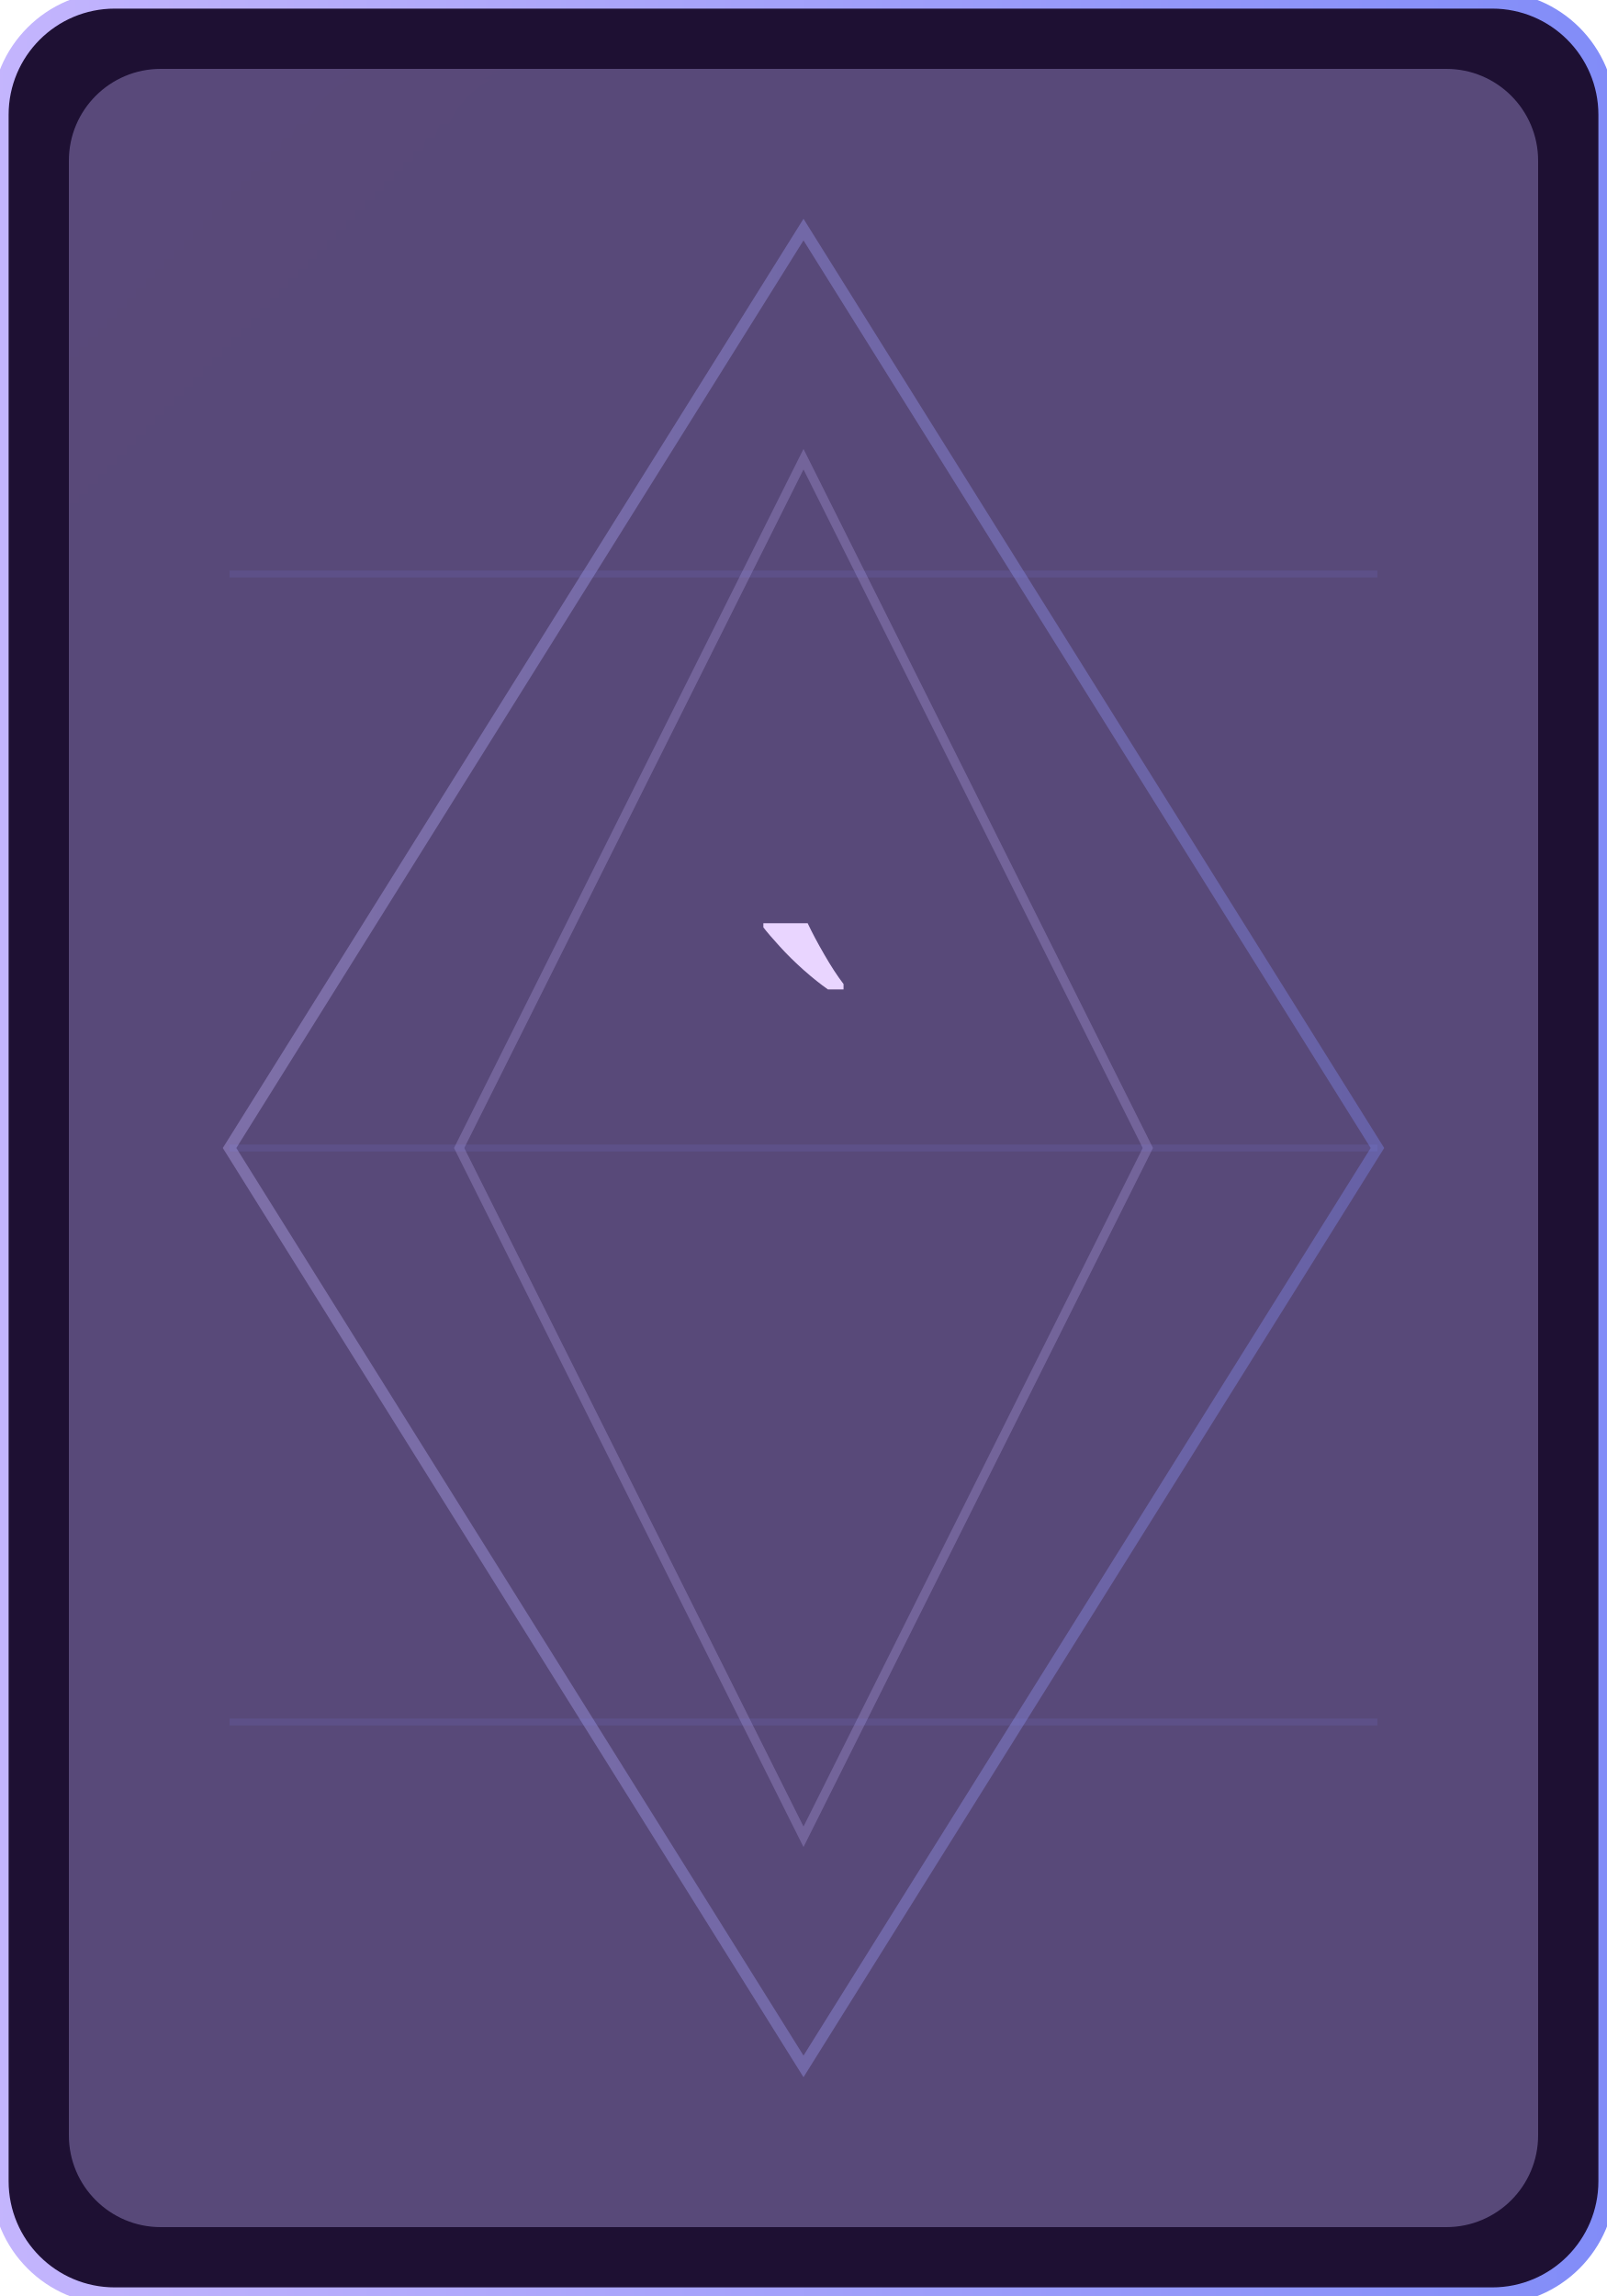
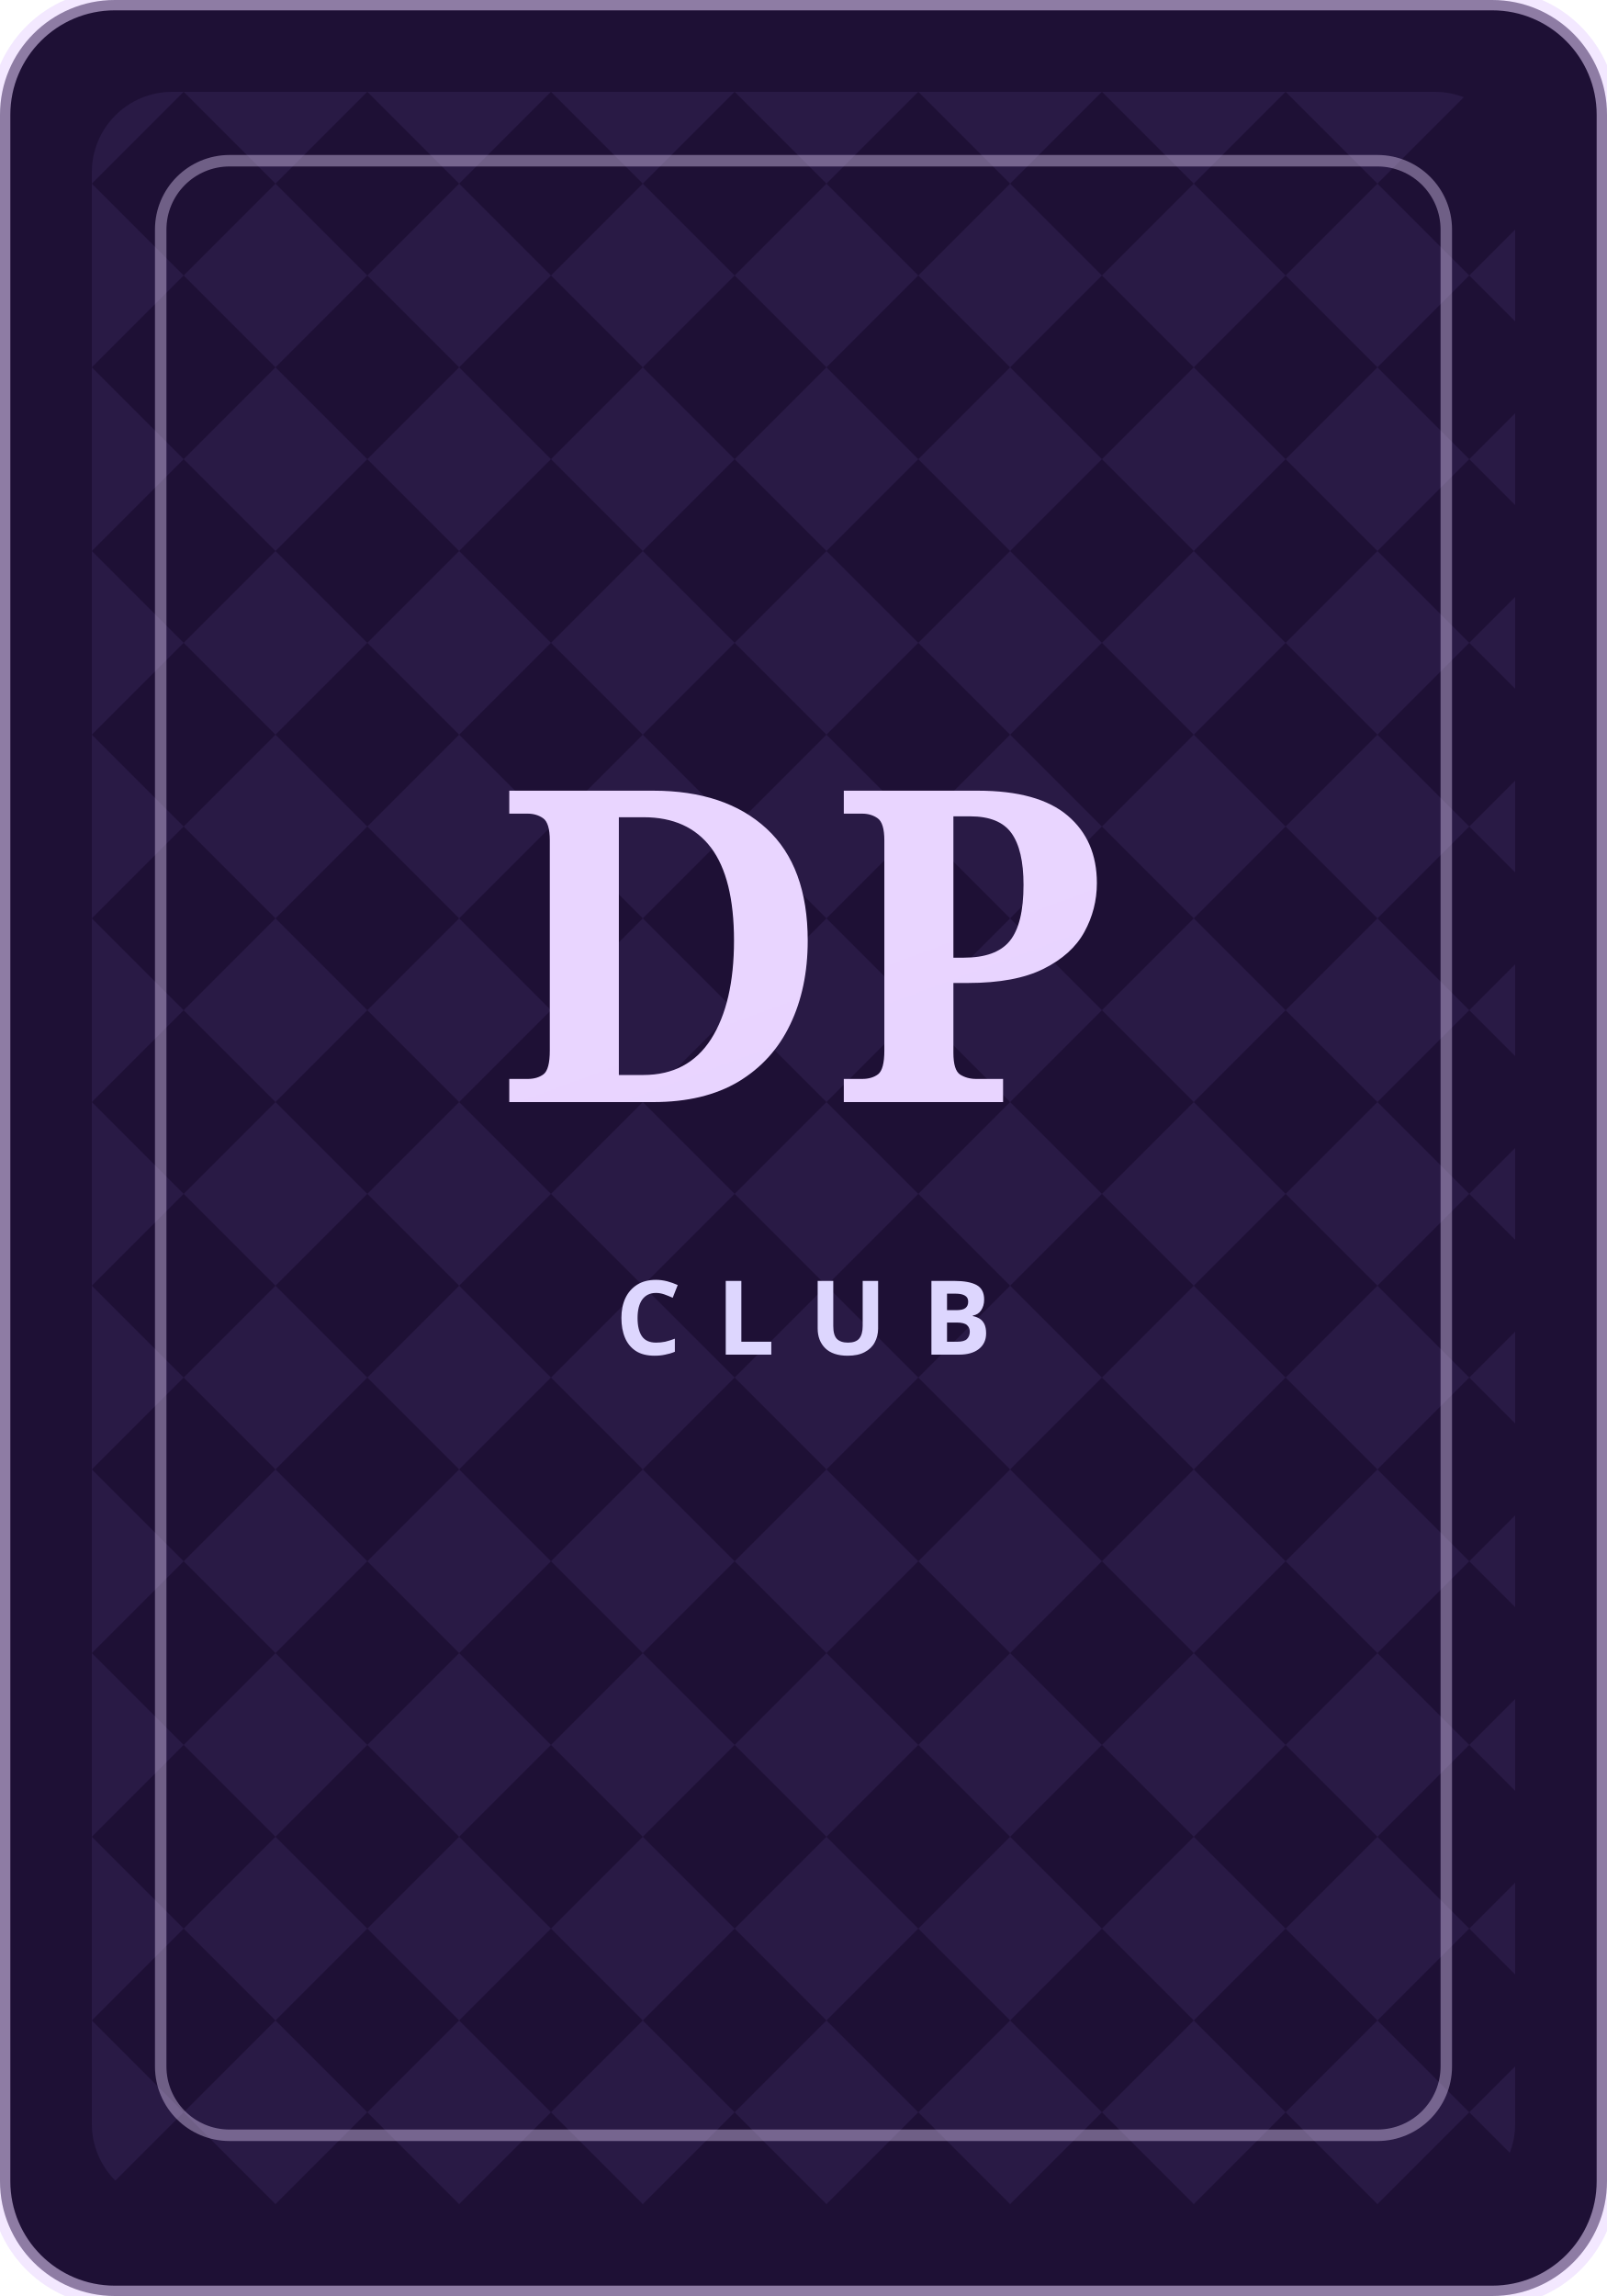
<svg xmlns="http://www.w3.org/2000/svg" viewBox="0 0 140 200" fill="none">
  <defs>
-     <linearGradient id="pBg" x1="0" y1="0" x2="140" y2="200">
-       <stop stop-color="#1e1033" />
-       <stop offset="0.5" stop-color="#0c0818" />
-       <stop offset="1" stop-color="#120820" />
+     <linearGradient id="bg" x1="0" y1="0" x2="140" y2="200">
+       <stop stop-color="#1e1035" />
+       <stop offset="1" stop-color="#090612" />
    </linearGradient>
-     <linearGradient id="pPrism" x1="0" y1="0" x2="140" y2="200">
-       <stop stop-color="#c4b5fd" stop-opacity="0.35" />
-       <stop offset="0.35" stop-color="#818cf8" stop-opacity="0.2" />
-       <stop offset="0.65" stop-color="#e8c547" stop-opacity="0.15" />
-       <stop offset="1" stop-color="#a78bfa" stop-opacity="0.3" />
+     <linearGradient id="platinum" x1="0" y1="0" x2="140" y2="200">
+       <stop stop-color="#e9d5ff" />
+       <stop offset="0.5" stop-color="#a78bfa" />
+       <stop offset="1" stop-color="#7c3aed" />
    </linearGradient>
-     <linearGradient id="pLine" x1="0" y1="0" x2="1" y2="0">
-       <stop stop-color="#c4b5fd" />
-       <stop offset="1" stop-color="#818cf8" />
-     </linearGradient>
+     <pattern id="prism" width="16" height="16" patternUnits="userSpaceOnUse">
+       <path d="M8 0L16 8L8 16L0 8Z" fill="#a78bfa" fill-opacity="0.08" />
+     </pattern>
  </defs>
-   <rect width="140" height="200" rx="10" fill="url(#pBg)" stroke="url(#pLine)" stroke-width="1.5" />
-   <rect x="6" y="6" width="128" height="188" rx="8" fill="url(#pPrism)" />
-   <path d="M70 20 L120 100 L70 180 L20 100 Z" stroke="url(#pLine)" stroke-opacity="0.35" stroke-width="1" fill="none" />
-   <path d="M70 40 L100 100 L70 160 L40 100 Z" stroke="#c4b5fd" stroke-opacity="0.25" stroke-width="0.8" fill="none" />
-   <path d="M20 50 L120 50 M20 100 L120 100 M20 150 L120 150" stroke="#818cf8" stroke-opacity="0.12" stroke-width="0.6" />
-   <text x="70" y="108" text-anchor="middle" fill="#e9d5ff" font-family="Georgia,serif" font-size="36">`</text>
+   <rect width="140" height="200" rx="10" fill="url(#bg)" stroke="url(#platinum)" stroke-opacity="0.55" stroke-width="1.8" />
+   <rect x="8" y="8" width="124" height="184" rx="7" fill="url(#prism)" />
+   <rect x="14" y="14" width="112" height="172" rx="6" stroke="url(#platinum)" stroke-opacity="0.4" stroke-width="1" />
+   <text x="70" y="96" text-anchor="middle" fill="url(#platinum)" font-family="Georgia,serif" font-size="38" font-weight="700">DP</text>
+   <text x="70" y="118" text-anchor="middle" fill="#ddd6fe" font-family="system-ui,sans-serif" font-size="9" font-weight="700" letter-spacing="0.34em">CLUB</text>
</svg>
